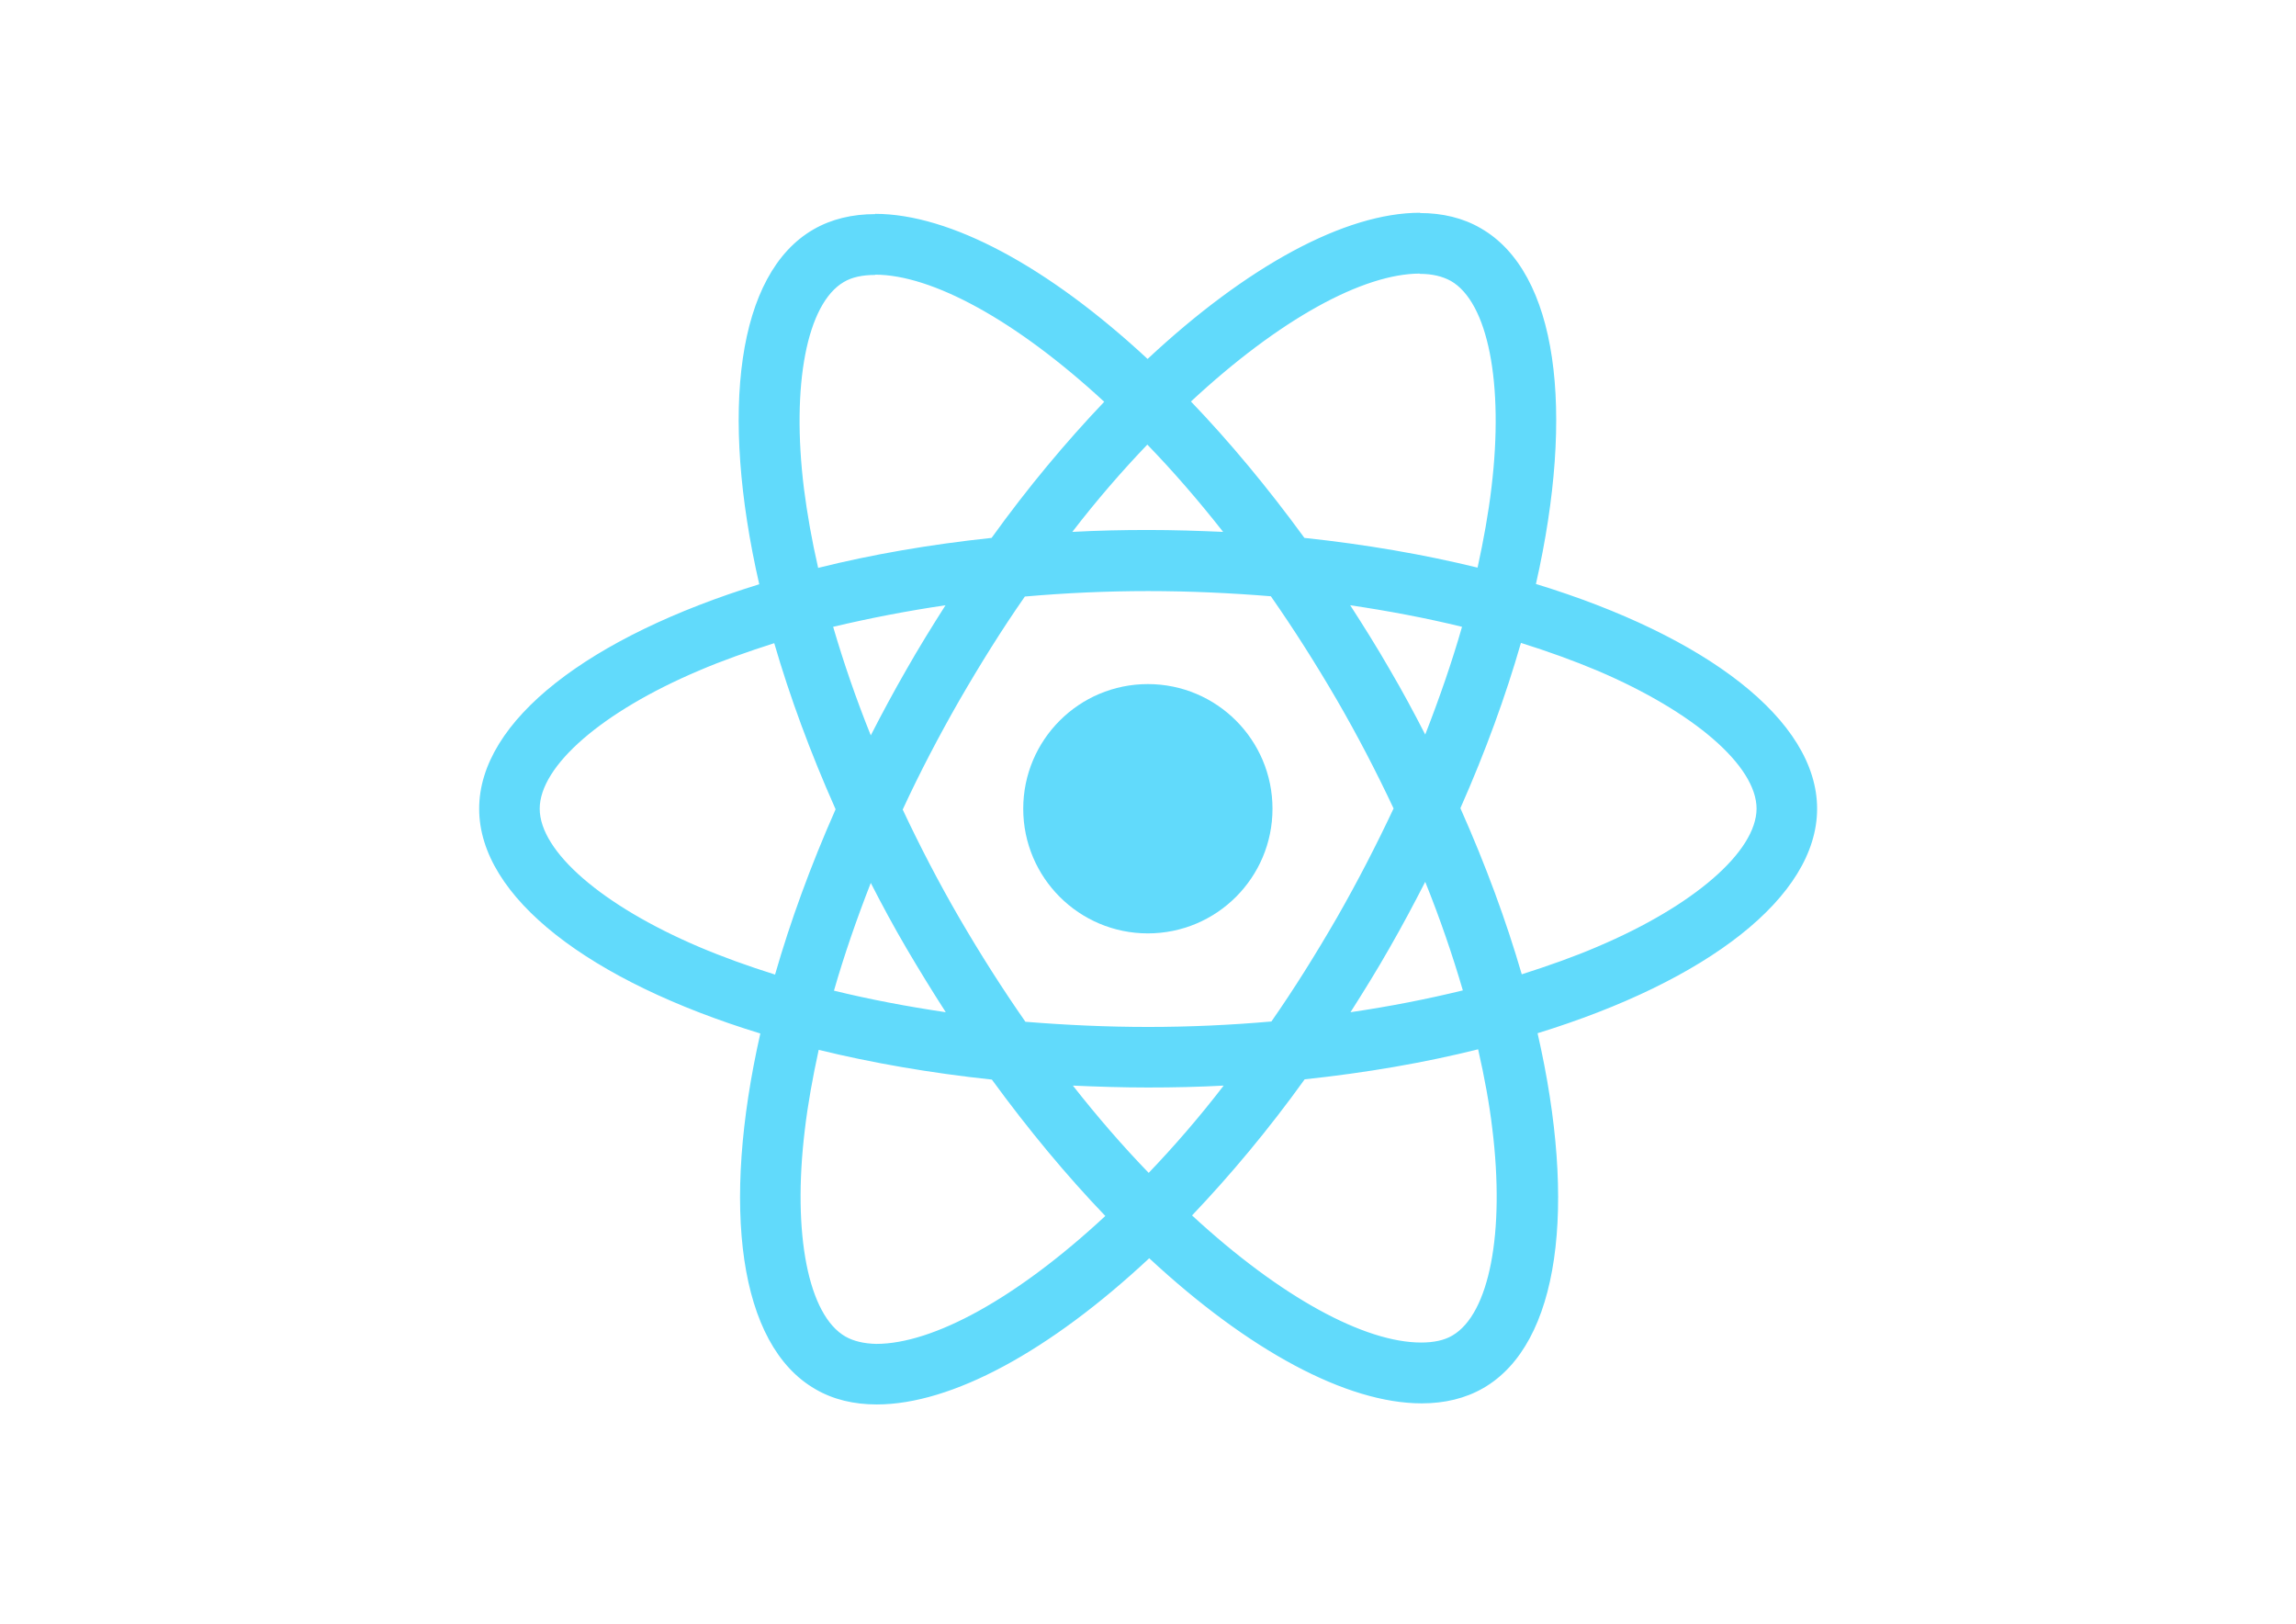
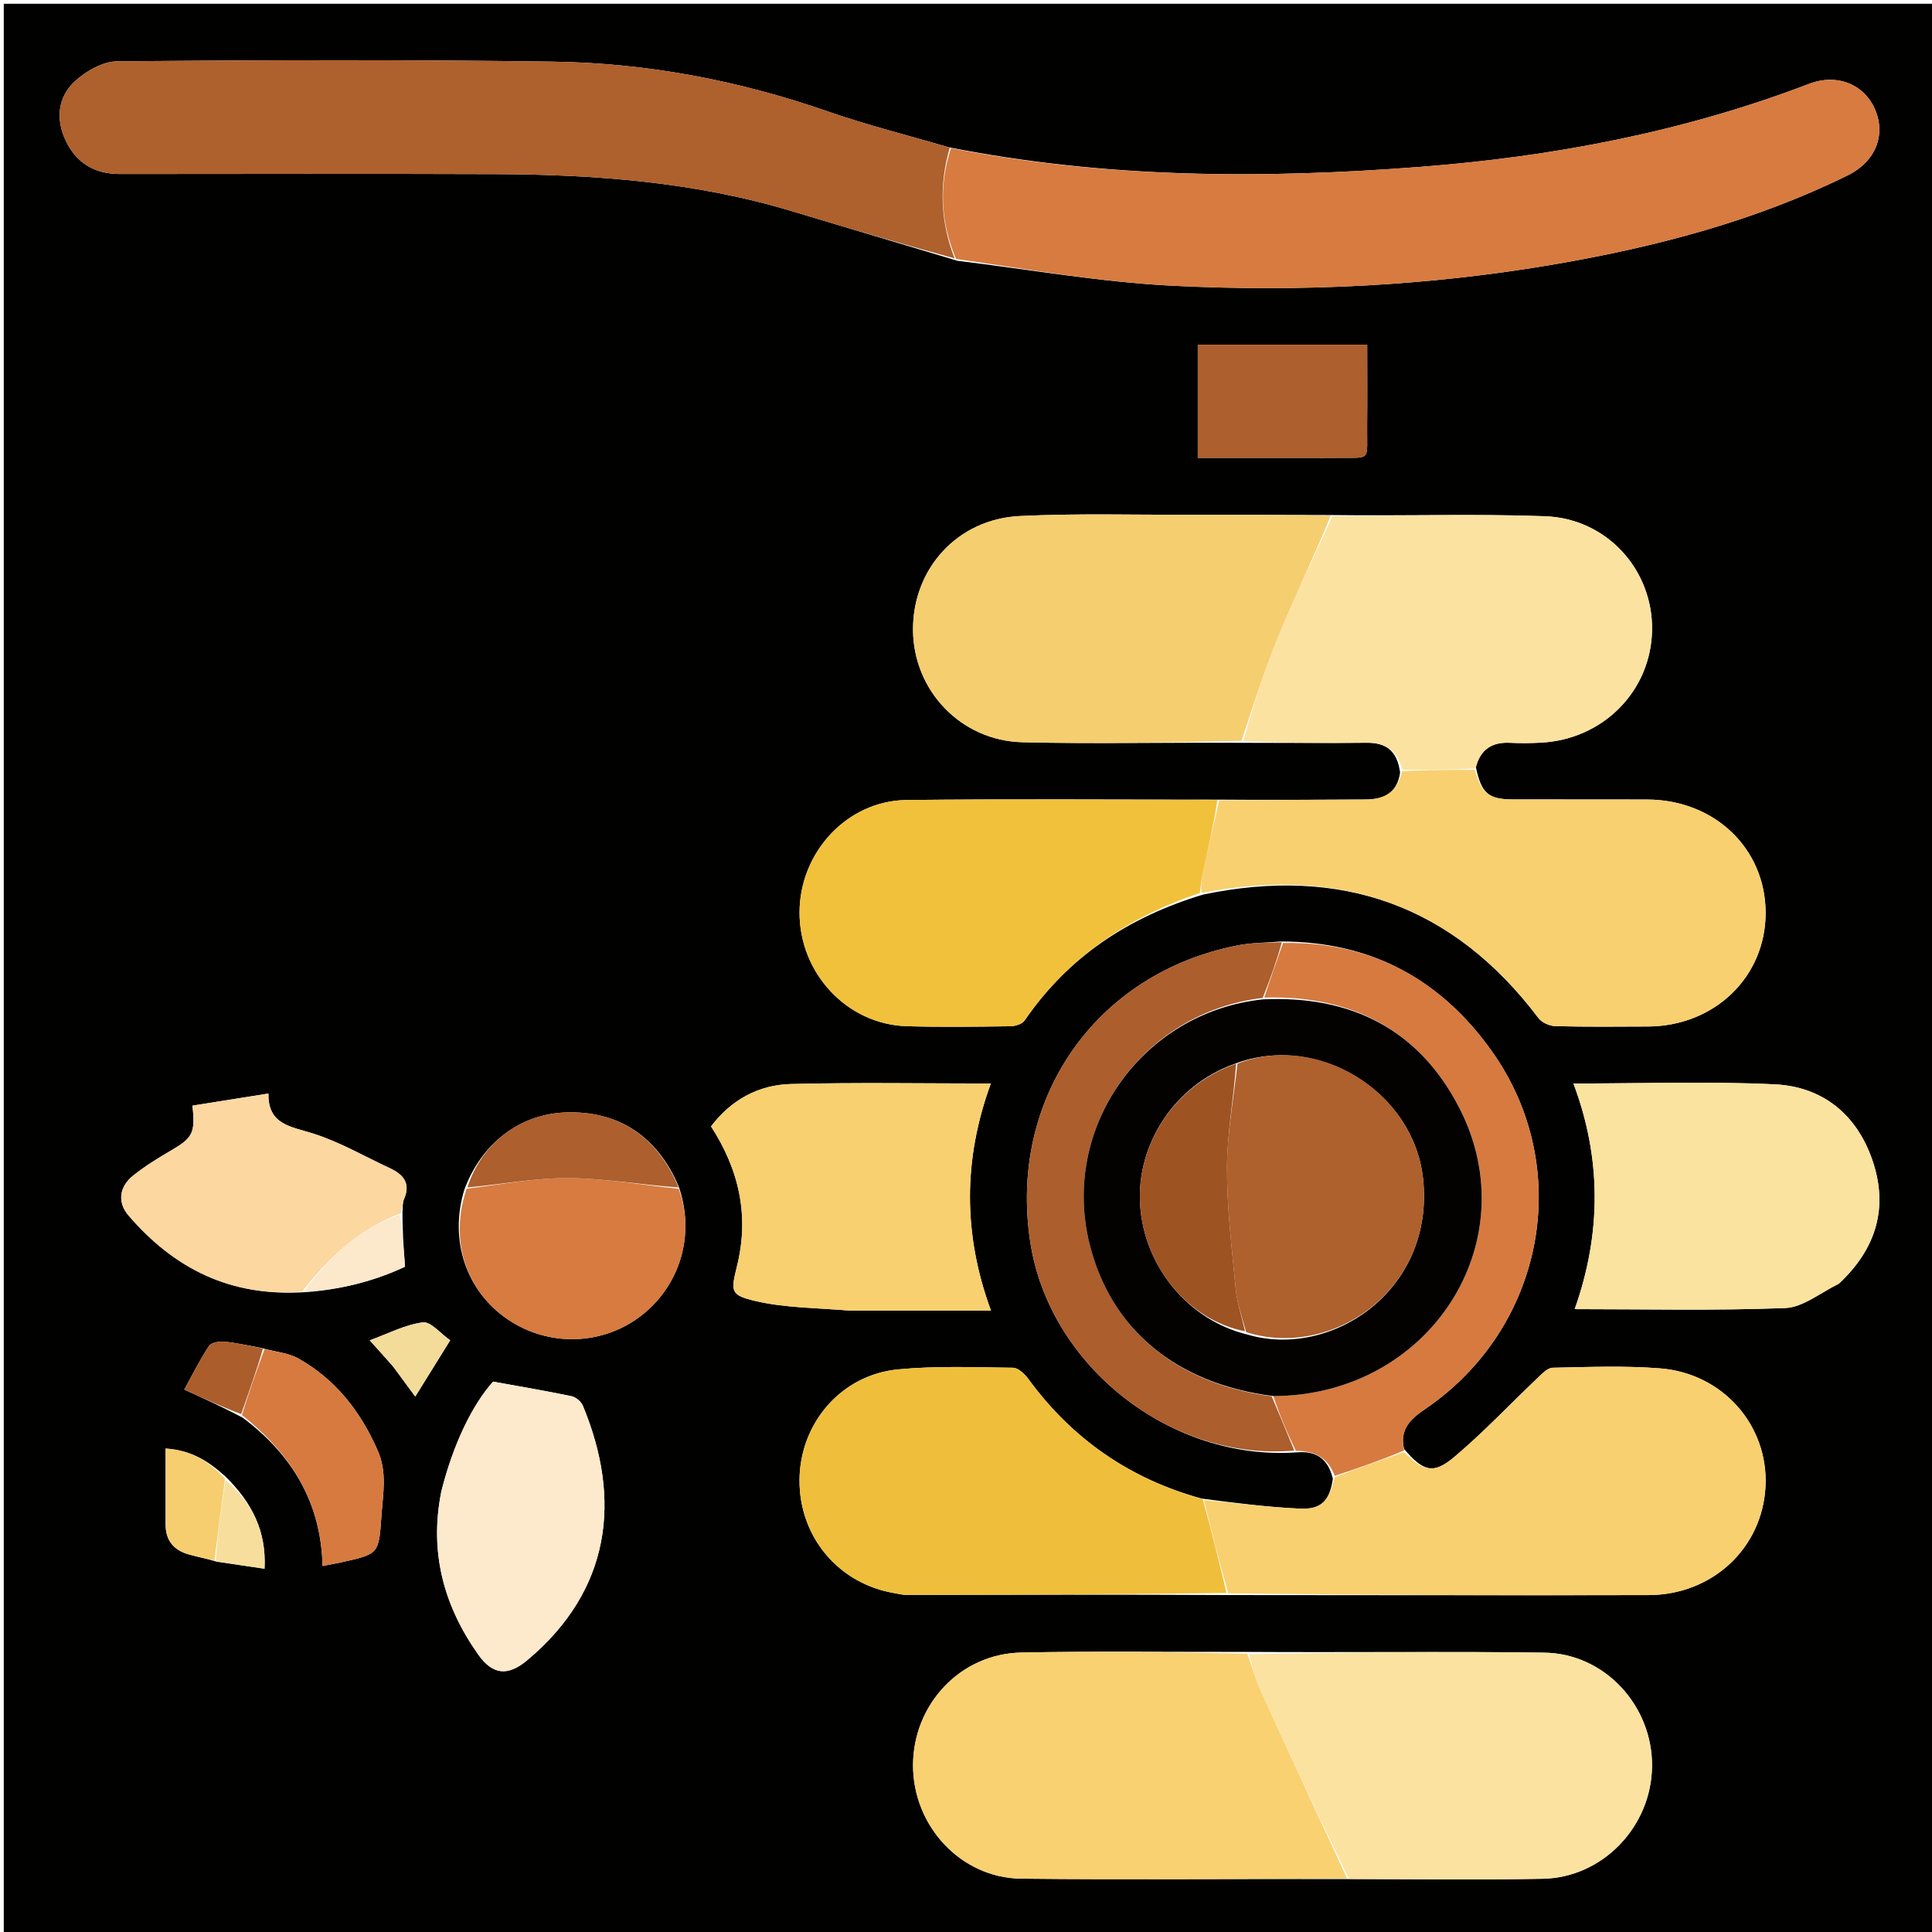
- <svg xmlns="http://www.w3.org/2000/svg" viewBox="0 0 841.9 595.3">
-   <g fill="#61DAFB">
-     <path d="M666.3 296.5c0-32.5-40.7-63.3-103.1-82.4 14.4-63.6 8-114.2-20.2-130.4-6.5-3.8-14.1-5.6-22.4-5.6v22.3c4.6 0 8.3.9 11.4 2.6 13.6 7.8 19.5 37.5 14.9 75.7-1.1 9.4-2.9 19.3-5.1 29.4-19.6-4.8-41-8.5-63.5-10.9-13.5-18.5-27.5-35.3-41.6-50 32.6-30.3 63.2-46.9 84-46.9V78c-27.5 0-63.5 19.6-99.9 53.6-36.4-33.8-72.4-53.2-99.9-53.2v22.3c20.7 0 51.4 16.5 84 46.6-14 14.7-28 31.4-41.3 49.9-22.6 2.4-44 6.1-63.6 11-2.3-10-4-19.7-5.2-29-4.7-38.2 1.1-67.9 14.6-75.8 3-1.8 6.9-2.6 11.5-2.6V78.5c-8.4 0-16 1.8-22.6 5.6-28.1 16.2-34.4 66.7-19.9 130.1-62.2 19.2-102.7 49.9-102.7 82.3 0 32.5 40.7 63.3 103.1 82.4-14.4 63.6-8 114.2 20.2 130.4 6.5 3.8 14.1 5.6 22.5 5.6 27.5 0 63.5-19.6 99.9-53.6 36.4 33.8 72.4 53.2 99.9 53.2 8.4 0 16-1.8 22.6-5.6 28.1-16.2 34.4-66.7 19.9-130.1 62-19.1 102.5-49.9 102.5-82.3zm-130.2-66.7c-3.7 12.9-8.3 26.2-13.5 39.5-4.1-8-8.4-16-13.1-24-4.6-8-9.5-15.8-14.4-23.4 14.2 2.1 27.9 4.7 41 7.9zm-45.8 106.5c-7.8 13.5-15.8 26.3-24.1 38.2-14.9 1.3-30 2-45.2 2-15.1 0-30.2-.7-45-1.9-8.3-11.9-16.4-24.6-24.2-38-7.6-13.1-14.5-26.4-20.8-39.8 6.2-13.4 13.2-26.8 20.7-39.9 7.8-13.5 15.8-26.3 24.1-38.2 14.9-1.3 30-2 45.2-2 15.1 0 30.2.7 45 1.9 8.3 11.9 16.4 24.6 24.2 38 7.6 13.1 14.5 26.4 20.8 39.8-6.3 13.4-13.2 26.8-20.7 39.9zm32.3-13c5.4 13.4 10 26.8 13.8 39.8-13.1 3.2-26.9 5.9-41.2 8 4.9-7.7 9.8-15.6 14.4-23.7 4.6-8 8.9-16.1 13-24.1zM421.2 430c-9.3-9.6-18.6-20.3-27.8-32 9 .4 18.2.7 27.5.7 9.4 0 18.7-.2 27.8-.7-9 11.7-18.3 22.4-27.5 32zm-74.4-58.9c-14.2-2.1-27.9-4.7-41-7.9 3.7-12.9 8.3-26.2 13.5-39.5 4.1 8 8.4 16 13.1 24 4.7 8 9.5 15.8 14.4 23.4zM420.7 163c9.3 9.6 18.6 20.3 27.8 32-9-.4-18.2-.7-27.5-.7-9.4 0-18.7.2-27.8.7 9-11.7 18.3-22.4 27.5-32zm-74 58.9c-4.9 7.7-9.8 15.6-14.4 23.7-4.6 8-8.9 16-13 24-5.4-13.4-10-26.8-13.8-39.8 13.1-3.1 26.9-5.8 41.2-7.9zm-90.5 125.2c-35.4-15.1-58.3-34.9-58.3-50.6 0-15.7 22.9-35.6 58.3-50.6 8.6-3.7 18-7 27.7-10.1 5.7 19.6 13.2 40 22.5 60.9-9.2 20.8-16.6 41.1-22.2 60.6-9.9-3.1-19.3-6.5-28-10.2zM310 490c-13.6-7.8-19.5-37.5-14.9-75.7 1.1-9.4 2.9-19.3 5.1-29.4 19.6 4.8 41 8.5 63.5 10.9 13.5 18.5 27.5 35.3 41.6 50-32.6 30.3-63.2 46.9-84 46.9-4.5-.1-8.3-1-11.3-2.7zm237.2-76.2c4.7 38.2-1.1 67.9-14.6 75.8-3 1.8-6.9 2.6-11.5 2.6-20.7 0-51.4-16.5-84-46.6 14-14.7 28-31.4 41.3-49.9 22.6-2.4 44-6.1 63.6-11 2.3 10.1 4.1 19.8 5.2 29.1zm38.5-66.7c-8.6 3.7-18 7-27.7 10.1-5.7-19.6-13.2-40-22.5-60.9 9.2-20.8 16.6-41.1 22.2-60.6 9.9 3.1 19.3 6.5 28.1 10.2 35.4 15.1 58.3 34.9 58.3 50.6-.1 15.7-23 35.6-58.4 50.6zM320.8 78.4z" />
-     <circle cx="420.9" cy="296.5" r="45.7" />
-     <path d="M520.5 78.1z" />
-   </g>
+ <svg xmlns="http://www.w3.org/2000/svg" version="1.1" id="Layer_1" x="0px" y="0px" width="100%" viewBox="0 0 512 512" enable-background="new 0 0 512 512" xml:space="preserve">
+   <path fill="#010100" opacity="1" stroke="none" d=" M1,182   C1,121.333 1,61.167 1,1   C171.667,1 342.333,1 513,1   C513,171.667 513,342.333 513,513   C342.333,513 171.667,513 1,513   C1,402.833 1,292.667 1,182  M59.784,391.323   C55.583,387.536 51.092,384.356 43.894,383.875   C43.894,390.867 43.899,397.448 43.892,404.03   C43.888,408.288 46.094,410.849 50.075,411.953   C52.306,412.572 54.583,413.02 57.502,413.878   C61.554,414.472 65.606,415.067 70.106,415.726   C70.617,405.695 66.776,398.218 59.784,391.323  M69.284,357.222   C66.04,356.642 62.813,355.884 59.544,355.566   C58.166,355.431 55.994,355.762 55.392,356.677   C52.918,360.436 50.908,364.501 48.84,368.249   C54.378,370.788 59.142,372.972 64.306,375.684   C77.337,385.457 85.093,398.163 85.486,415.004   C87.484,414.615 88.942,414.363 90.385,414.044   C100.541,411.797 100.384,411.781 101.094,401.545   C101.495,395.767 102.631,390.186 100.106,384.43   C95.546,374.031 88.937,365.533 79.005,359.979   C76.397,358.521 73.095,358.306 69.284,357.222  M179.824,314.328   C174.155,301.081 163.843,294.338 149.965,294.803   C137.891,295.208 127.663,302.847 123.056,315.275   C118.975,328.616 123.504,342.14 134.572,349.655   C145.415,357.018 159.796,356.582 170.03,348.58   C180.316,340.537 184.277,327.021 179.824,314.328  M106.665,321.238   C106.782,320.078 106.621,318.797 107.064,317.78   C108.894,313.577 106.899,311.249 103.334,309.591   C96.581,306.45 90.04,302.633 82.997,300.406   C77.079,298.536 70.95,298.05 71.143,289.8   C63.853,290.96 57.406,291.985 51.001,293.004   C51.815,300.304 51.047,301.569 45.254,304.939   C41.815,306.941 38.398,309.064 35.294,311.537   C31.612,314.47 31.051,318.611 34.056,322.11   C46.125,336.164 61.132,343.761 80.947,342.433   C90.269,341.776 99.159,339.528 107.333,335.689   C106.968,330.792 106.636,326.341 106.665,321.238  M339.396,249.505   C335.6,249.83 331.737,249.807 328.02,250.533   C290.359,257.89 267.167,291.172 273.049,329.25   C278.096,361.921 310.135,387.322 343.874,384.877   C348.646,384.516 351.932,386.404 353.227,391.913   C352.353,397.653 350.239,400.06 344.567,399.81   C336.043,399.433 327.551,398.317 318.465,397.139   C299.458,391.937 284.174,381.375 272.537,365.457   C271.566,364.128 269.843,362.483 268.451,362.467   C258.298,362.346 248.076,361.934 237.998,362.9   C222.942,364.342 212.017,377.137 211.881,392.124   C211.744,407.282 222.23,419.767 237.159,422.216   C238.145,422.378 239.134,422.661 240.121,422.66   C268.439,422.626 296.758,422.563 325.983,422.709   C362.941,422.723 399.9,422.814 436.857,422.717   C453.883,422.672 467.112,410.175 467.879,393.837   C468.633,377.764 456.62,363.949 439.927,362.634   C430.494,361.89 420.961,362.271 411.479,362.468   C410.07,362.497 408.557,364.158 407.333,365.318   C400.01,372.261 393.079,379.66 385.373,386.141   C379.871,390.768 377.185,389.989 372.089,383.981   C370.845,378.832 373.753,376.08 377.638,373.439   C409.363,351.873 417.394,309.411 395.24,278.419   C381.84,259.673 363.543,249.484 339.396,249.505  M357.939,497.984   C374.909,497.977 391.883,498.217 408.846,497.891   C424.775,497.584 437.656,484.017 437.805,468.067   C437.954,452.097 425.314,438.208 409.281,437.975   C383.175,437.597 357.059,437.941 330.037,437.768   C310.229,437.797 290.415,437.536 270.615,437.944   C254.449,438.277 241.964,451.719 241.969,467.863   C241.975,483.927 254.639,497.688 270.634,497.862   C299.424,498.174 328.22,497.877 357.939,497.984  M329.909,196.856   C340.662,196.863 351.417,196.962 362.169,196.836   C367.292,196.776 370.293,198.967 371.039,204.748   C370.302,210.068 366.826,211.854 361.924,211.876   C348.979,211.936 336.034,212.023 322.151,211.908   C294.851,211.914 267.548,211.703 240.251,212.011   C224.558,212.188 211.972,225.783 211.888,241.699   C211.801,257.854 224.431,271.465 240.273,271.948   C249.421,272.227 258.584,272.082 267.738,271.967   C269.034,271.95 270.875,271.398 271.525,270.45   C283,253.706 298.842,243.117 318.806,237.077   C355.287,229.44 385.097,239.819 407.739,269.841   C408.632,271.024 410.682,271.902 412.218,271.94   C420.375,272.145 428.54,272.065 436.703,272.03   C454.407,271.954 467.951,258.843 467.906,241.862   C467.862,224.863 454.403,211.962 436.557,211.884   C424.73,211.833 412.903,211.897 401.076,211.863   C394.492,211.844 392.597,210.337 391.131,203.318   C392.31,198.488 395.491,196.589 400.315,196.849   C402.967,196.991 405.638,196.944 408.292,196.813   C424.838,195.997 437.578,183.083 437.812,166.948   C438.043,151.039 425.883,137.4 409.406,136.807   C390.664,136.132 371.875,136.746 352.202,136.488   C340.043,136.465 327.884,136.407 315.725,136.429   C300.569,136.456 285.388,136.023 270.265,136.756   C253.675,137.56 241.827,150.801 241.963,167.033   C242.097,183.015 254.626,196.316 271.037,196.706   C290.341,197.164 309.666,196.737 329.909,196.856  M253.782,69.124   C272.744,71.402 291.653,74.764 310.682,75.719   C344.646,77.422 378.573,75.793 412.19,70.007   C439.004,65.392 465.147,58.537 489.686,46.464   C497.004,42.864 499.804,35.835 496.935,29.085   C494.084,22.378 486.897,19.366 479.396,22.234   C446.182,34.934 411.674,41.504 376.348,44.224   C334.717,47.43 293.21,47.298 251.373,39.021   C240.69,35.884 229.857,33.178 219.354,29.523   C195.726,21.301 171.416,16.695 146.503,16.336   C108.047,15.781 69.578,15.923 31.118,16.239   C27.306,16.27 22.832,18.801 19.884,21.502   C15.354,25.654 14.717,31.488 17.371,37.17   C20.164,43.152 25.043,46.117 31.725,46.113   C64.86,46.094 97.996,46.017 131.13,46.139   C157.828,46.238 184.315,48.23 210.069,56.027   C224.375,60.359 238.715,64.579 253.782,69.124  M487.495,340.032   C497.137,330.978 500.546,320.102 496.204,307.468   C492.011,295.269 482.956,287.961 470.271,287.357   C452.694,286.52 435.046,287.146 416.981,287.146   C424.489,307.123 424.373,326.991 417.311,346.936   C436.226,346.936 454.677,347.361 473.083,346.643   C477.782,346.459 482.338,342.654 487.495,340.032  M225.5,347.334   C237.619,347.334 249.738,347.334 262.624,347.334   C255.145,327.018 255.26,307.167 262.578,287.143   C244.503,287.143 227.037,286.832 209.591,287.276   C200.999,287.495 193.762,291.482 188.427,298.503   C195.93,310.083 198.577,322.237 195.334,335.443   C193.659,342.263 193.457,343.227 200.409,344.829   C208.217,346.628 216.452,346.579 225.5,347.334  M116.922,395.519   C113.756,411.29 117.557,425.48 126.708,438.436   C130.527,443.844 134.536,444.302 139.669,440.017   C161.799,421.542 164.863,397.527 154.452,372.505   C154,371.419 152.599,370.25 151.454,370.01   C144.715,368.603 137.922,367.459 130.677,366.142   C125.162,372.307 120.105,382.666 116.922,395.519  M346.497,121.336   C348.991,121.336 351.485,121.366 353.978,121.33   C363.636,121.195 362.21,122.578 362.309,112.759   C362.382,105.527 362.324,98.294 362.324,91.371   C346.735,91.371 332.056,91.371 317.425,91.371   C317.425,101.552 317.425,111.133 317.425,121.336   C326.979,121.336 336.239,121.336 346.497,121.336  M104.279,362.264   C106.17,364.832 108.061,367.399 110.052,370.104   C113.19,365.046 116.03,360.467 119.302,355.192   C116.743,353.416 114.155,350.164 112.034,350.445   C107.291,351.073 102.78,353.461 97.982,355.202   C100.087,357.535 101.967,359.617 104.279,362.264  z" />
+   <path fill="#D77B40" opacity="1" stroke="none" d=" M252.024,39.26   C293.21,47.298 334.717,47.43 376.348,44.224   C411.674,41.504 446.182,34.934 479.396,22.234   C486.897,19.366 494.084,22.378 496.935,29.085   C499.804,35.835 497.004,42.864 489.686,46.464   C465.147,58.537 439.004,65.392 412.19,70.007   C378.573,75.793 344.646,77.422 310.682,75.719   C291.653,74.764 272.744,71.402 253.34,68.619   C249.159,58.601 248.848,48.984 252.024,39.26  z" />
+   <path fill="#AE602D" opacity="1" stroke="none" d=" M251.698,39.141   C248.848,48.984 249.159,58.601 252.97,68.482   C238.715,64.579 224.375,60.359 210.069,56.027   C184.315,48.23 157.828,46.238 131.13,46.139   C97.996,46.017 64.86,46.094 31.725,46.113   C25.043,46.117 20.164,43.152 17.371,37.17   C14.717,31.488 15.354,25.654 19.884,21.502   C22.832,18.801 27.306,16.27 31.118,16.239   C69.578,15.923 108.047,15.781 146.503,16.336   C171.416,16.695 195.726,21.301 219.354,29.523   C229.857,33.178 240.69,35.884 251.698,39.141  z" />
+   <path fill="#F8D070" opacity="1" stroke="none" d=" M372.121,384.813   C377.185,389.989 379.871,390.768 385.373,386.141   C393.079,379.66 400.01,372.261 407.333,365.318   C408.557,364.158 410.07,362.497 411.479,362.468   C420.961,362.271 430.494,361.89 439.927,362.634   C456.62,363.949 468.633,377.764 467.879,393.837   C467.112,410.175 453.883,422.672 436.857,422.717   C399.9,422.814 362.941,422.723 325.5,422.241   C323.027,413.687 321.037,405.601 319.046,397.515   C327.551,398.317 336.043,399.433 344.567,399.81   C350.239,400.06 352.353,397.653 353.67,391.507   C360.116,389.005 366.118,386.909 372.121,384.813  z" />
+   <path fill="#F8D070" opacity="1" stroke="none" d=" M390.911,204.017   C392.597,210.337 394.492,211.844 401.076,211.863   C412.903,211.897 424.73,211.833 436.557,211.884   C454.403,211.962 467.862,224.863 467.906,241.862   C467.951,258.843 454.407,271.954 436.703,272.03   C428.54,272.065 420.375,272.145 412.218,271.94   C410.682,271.902 408.632,271.024 407.739,269.841   C385.097,239.819 355.287,229.44 318.394,236.647   C318.233,234.598 318.398,232.96 318.75,231.362   C320.165,224.934 321.638,218.519 323.089,212.098   C336.034,212.023 348.979,211.936 361.924,211.876   C366.826,211.854 370.302,210.068 371.574,204.379   C378.376,204.011 384.644,204.014 390.911,204.017  z" />
+   <path fill="#FBE2A0" opacity="1" stroke="none" d=" M391.021,203.667   C384.644,204.014 378.376,204.011 371.653,204.009   C370.293,198.967 367.292,196.776 362.169,196.836   C351.417,196.962 340.662,196.863 329.462,196.393   C332.196,186.907 335.016,177.736 338.651,168.9   C343.113,158.054 348.258,147.488 353.107,136.801   C371.875,136.746 390.664,136.132 409.406,136.807   C425.883,137.4 438.043,151.039 437.812,166.948   C437.578,183.083 424.838,195.997 408.292,196.813   C405.638,196.944 402.967,196.991 400.315,196.849   C395.491,196.589 392.31,198.488 391.021,203.667  z" />
+   <path fill="#F9D171" opacity="1" stroke="none" d=" M357.014,497.834   C328.22,497.877 299.424,498.174 270.634,497.862   C254.639,497.688 241.975,483.927 241.969,467.863   C241.964,451.719 254.449,438.277 270.615,437.944   C290.415,437.536 310.229,437.797 330.514,438.264   C331.959,441.751 332.649,444.869 333.941,447.713   C341.554,464.455 349.308,481.134 357.014,497.834  z" />
+   <path fill="#F5CE70" opacity="1" stroke="none" d=" M352.655,136.644   C348.258,147.488 343.113,158.054 338.651,168.9   C335.016,177.736 332.196,186.907 328.999,196.312   C309.666,196.737 290.341,197.164 271.037,196.706   C254.626,196.316 242.097,183.015 241.963,167.033   C241.827,150.801 253.675,137.56 270.265,136.756   C285.388,136.023 300.569,136.456 315.725,136.429   C327.884,136.407 340.043,136.465 352.655,136.644  z" />
+   <path fill="#FBE2A0" opacity="1" stroke="none" d=" M357.476,497.909   C349.308,481.134 341.554,464.455 333.941,447.713   C332.649,444.869 331.959,441.751 330.969,438.37   C357.059,437.941 383.175,437.597 409.281,437.975   C425.314,438.208 437.954,452.097 437.805,468.067   C437.656,484.017 424.775,497.584 408.846,497.891   C391.883,498.217 374.909,497.977 357.476,497.909  z" />
+   <path fill="#EFBF3B" opacity="1" stroke="none" d=" M318.755,397.327   C321.037,405.601 323.027,413.687 325.047,422.139   C296.758,422.563 268.439,422.626 240.121,422.66   C239.134,422.661 238.145,422.378 237.159,422.216   C222.23,419.767 211.744,407.282 211.881,392.124   C212.017,377.137 222.942,364.342 237.998,362.9   C248.076,361.934 258.298,362.346 268.451,362.467   C269.843,362.483 271.566,364.128 272.537,365.457   C284.174,381.375 299.458,391.937 318.755,397.327  z" />
+   <path fill="#F2C13B" opacity="1" stroke="none" d=" M322.62,212.003   C321.638,218.519 320.165,224.934 318.75,231.362   C318.398,232.96 318.233,234.598 317.977,236.643   C298.842,243.117 283,253.706 271.525,270.45   C270.875,271.398 269.034,271.95 267.738,271.967   C258.584,272.082 249.421,272.227 240.273,271.948   C224.431,271.465 211.801,257.854 211.888,241.699   C211.972,225.783 224.558,212.188 240.251,212.011   C267.548,211.703 294.851,211.914 322.62,212.003  z" />
+   <path fill="#FAE29F" opacity="1" stroke="none" d=" M487.228,340.273   C482.338,342.654 477.782,346.459 473.083,346.643   C454.677,347.361 436.226,346.936 417.311,346.936   C424.373,326.991 424.489,307.123 416.981,287.146   C435.046,287.146 452.694,286.52 470.271,287.357   C482.956,287.961 492.011,295.269 496.204,307.468   C500.546,320.102 497.137,330.978 487.228,340.273  z" />
+   <path fill="#F8D070" opacity="1" stroke="none" d=" M225,347.334   C216.452,346.579 208.217,346.628 200.409,344.829   C193.457,343.227 193.659,342.263 195.334,335.443   C198.577,322.237 195.93,310.083 188.427,298.503   C193.762,291.482 200.999,287.495 209.591,287.276   C227.037,286.832 244.503,287.143 262.578,287.143   C255.26,307.167 255.145,327.018 262.624,347.334   C249.738,347.334 237.619,347.334 225,347.334  z" />
+   <path fill="#D67A40" opacity="1" stroke="none" d=" M372.105,384.397   C366.118,386.909 360.116,389.005 353.726,391.118   C351.932,386.404 348.646,384.516 343.406,384.477   C340.961,379.393 338.984,374.71 337.455,369.977   C378.828,369.866 405.068,329.192 386.713,293.575   C376.058,272.899 358.211,263.719 335.038,264.362   C336.685,259.285 338.348,254.591 340.011,249.897   C363.543,249.484 381.84,259.673 395.24,278.419   C417.394,309.411 409.363,351.873 377.638,373.439   C373.753,376.08 370.845,378.832 372.105,384.397  z" />
+   <path fill="#AC5E2C" opacity="1" stroke="none" d=" M339.703,249.701   C338.348,254.591 336.685,259.285 334.627,264.462   C302.591,268.253 281.068,298.899 288.75,329.707   C294.377,352.274 311.692,366.74 337.007,370.027   C338.984,374.71 340.961,379.393 343.001,384.418   C310.135,387.322 278.096,361.921 273.049,329.25   C267.167,291.172 290.359,257.89 328.02,250.533   C331.737,249.807 335.6,249.83 339.703,249.701  z" />
+   <path fill="#FDE9CC" opacity="1" stroke="none" d=" M116.972,395.093   C120.105,382.666 125.162,372.307 130.677,366.142   C137.922,367.459 144.715,368.603 151.454,370.01   C152.599,370.25 154,371.419 154.452,372.505   C164.863,397.527 161.799,421.542 139.669,440.017   C134.536,444.302 130.527,443.844 126.708,438.436   C117.557,425.48 113.756,411.29 116.972,395.093  z" />
+   <path fill="#FCD79F" opacity="1" stroke="none" d=" M80.064,342.274   C61.132,343.761 46.125,336.164 34.056,322.11   C31.051,318.611 31.612,314.47 35.294,311.537   C38.398,309.064 41.815,306.941 45.254,304.939   C51.047,301.569 51.815,300.304 51.001,293.004   C57.406,291.985 63.853,290.96 71.143,289.8   C70.95,298.05 77.079,298.536 82.997,300.406   C90.04,302.633 96.581,306.45 103.334,309.591   C106.899,311.249 108.894,313.577 107.064,317.78   C106.621,318.797 106.782,320.078 106.091,321.59   C94.781,325.901 86.972,333.524 80.064,342.274  z" />
+   <path fill="#D77B40" opacity="1" stroke="none" d=" M179.858,315.042   C184.277,327.021 180.316,340.537 170.03,348.58   C159.796,356.582 145.415,357.018 134.572,349.655   C123.504,342.14 118.975,328.616 123.677,315.015   C133.147,313.837 142.004,312.135 150.845,312.213   C160.523,312.298 170.188,314.028 179.858,315.042  z" />
+   <path fill="#AD5F2D" opacity="1" stroke="none" d=" M345.998,121.336   C336.239,121.336 326.979,121.336 317.425,121.336   C317.425,111.133 317.425,101.552 317.425,91.371   C332.056,91.371 346.735,91.371 362.324,91.371   C362.324,98.294 362.382,105.527 362.309,112.759   C362.21,122.578 363.636,121.195 353.978,121.33   C351.485,121.366 348.991,121.336 345.998,121.336  z" />
+   <path fill="#D67A40" opacity="1" stroke="none" d=" M70.111,357.52   C73.095,358.306 76.397,358.521 79.005,359.979   C88.937,365.533 95.546,374.031 100.106,384.43   C102.631,390.186 101.495,395.767 101.094,401.545   C100.384,411.781 100.541,411.797 90.385,414.044   C88.942,414.363 87.484,414.615 85.486,415.004   C85.093,398.163 77.337,385.457 64.123,375.012   C65.997,368.733 68.054,363.127 70.111,357.52  z" />
+   <path fill="#AD5F2D" opacity="1" stroke="none" d=" M179.841,314.685   C170.188,314.028 160.523,312.298 150.845,312.213   C142.004,312.135 133.147,313.837 123.866,314.687   C127.663,302.847 137.891,295.208 149.965,294.803   C163.843,294.338 174.155,301.081 179.841,314.685  z" />
+   <path fill="#F6CE70" opacity="1" stroke="none" d=" M56.84,413.545   C54.583,413.02 52.306,412.572 50.075,411.953   C46.094,410.849 43.888,408.288 43.892,404.03   C43.899,397.448 43.894,390.867 43.894,383.875   C51.092,384.356 55.583,387.536 59.641,391.929   C58.612,399.538 57.726,406.541 56.84,413.545  z" />
+   <path fill="#FCE8CB" opacity="1" stroke="none" d=" M80.506,342.353   C86.972,333.524 94.781,325.901 105.911,321.916   C106.636,326.341 106.968,330.792 107.333,335.689   C99.159,339.528 90.269,341.776 80.506,342.353  z" />
+   <path fill="#AB5E2C" opacity="1" stroke="none" d=" M69.697,357.371   C68.054,363.127 65.997,368.733 63.924,374.748   C59.142,372.972 54.378,370.788 48.84,368.249   C50.908,364.501 52.918,360.436 55.392,356.677   C55.994,355.762 58.166,355.431 59.544,355.566   C62.813,355.884 66.04,356.642 69.697,357.371  z" />
+   <path fill="#F3DB9A" opacity="1" stroke="none" d=" M104.063,361.982   C101.967,359.617 100.087,357.535 97.982,355.202   C102.78,353.461 107.291,351.073 112.034,350.445   C114.155,350.164 116.743,353.416 119.302,355.192   C116.03,360.467 113.19,365.046 110.052,370.104   C108.061,367.399 106.17,364.832 104.063,361.982  z" />
+   <path fill="#F7DE9C" opacity="1" stroke="none" d=" M57.171,413.712   C57.726,406.541 58.612,399.538 59.773,392.24   C66.776,398.218 70.617,405.695 70.106,415.726   C65.606,415.067 61.554,414.472 57.171,413.712  z" />
+   <path fill="#030201" opacity="1" stroke="none" d=" M337.455,369.977   C311.692,366.74 294.377,352.274 288.75,329.707   C281.068,298.899 302.591,268.253 334.643,264.845   C358.211,263.719 376.058,272.899 386.713,293.575   C405.068,329.192 378.828,369.866 337.455,369.977  M327.203,281.923   C311.516,287.447 301.058,303.082 302.149,319.385   C303.237,335.655 314.879,349.84 330.542,353.661   C352.859,360.262 380.3,341.93 377.123,312.337   C374.662,289.416 349.313,273.535 327.203,281.923  z" />
+   <path fill="#AE602D" opacity="1" stroke="none" d=" M327.944,281.873   C349.313,273.535 374.662,289.416 377.123,312.337   C380.3,341.93 352.859,360.262 330.242,353.023   C329.102,348.853 327.846,345.36 327.502,341.78   C326.468,331.008 325.139,320.201 325.171,309.411   C325.198,300.229 326.953,291.052 327.944,281.873  z" />
+   <path fill="#9E5323" opacity="1" stroke="none" d=" M327.574,281.898   C326.953,291.052 325.198,300.229 325.171,309.411   C325.139,320.201 326.468,331.008 327.502,341.78   C327.846,345.36 329.102,348.853 329.925,352.796   C314.879,349.84 303.237,335.655 302.149,319.385   C301.058,303.082 311.516,287.447 327.574,281.898  z" />
</svg>
